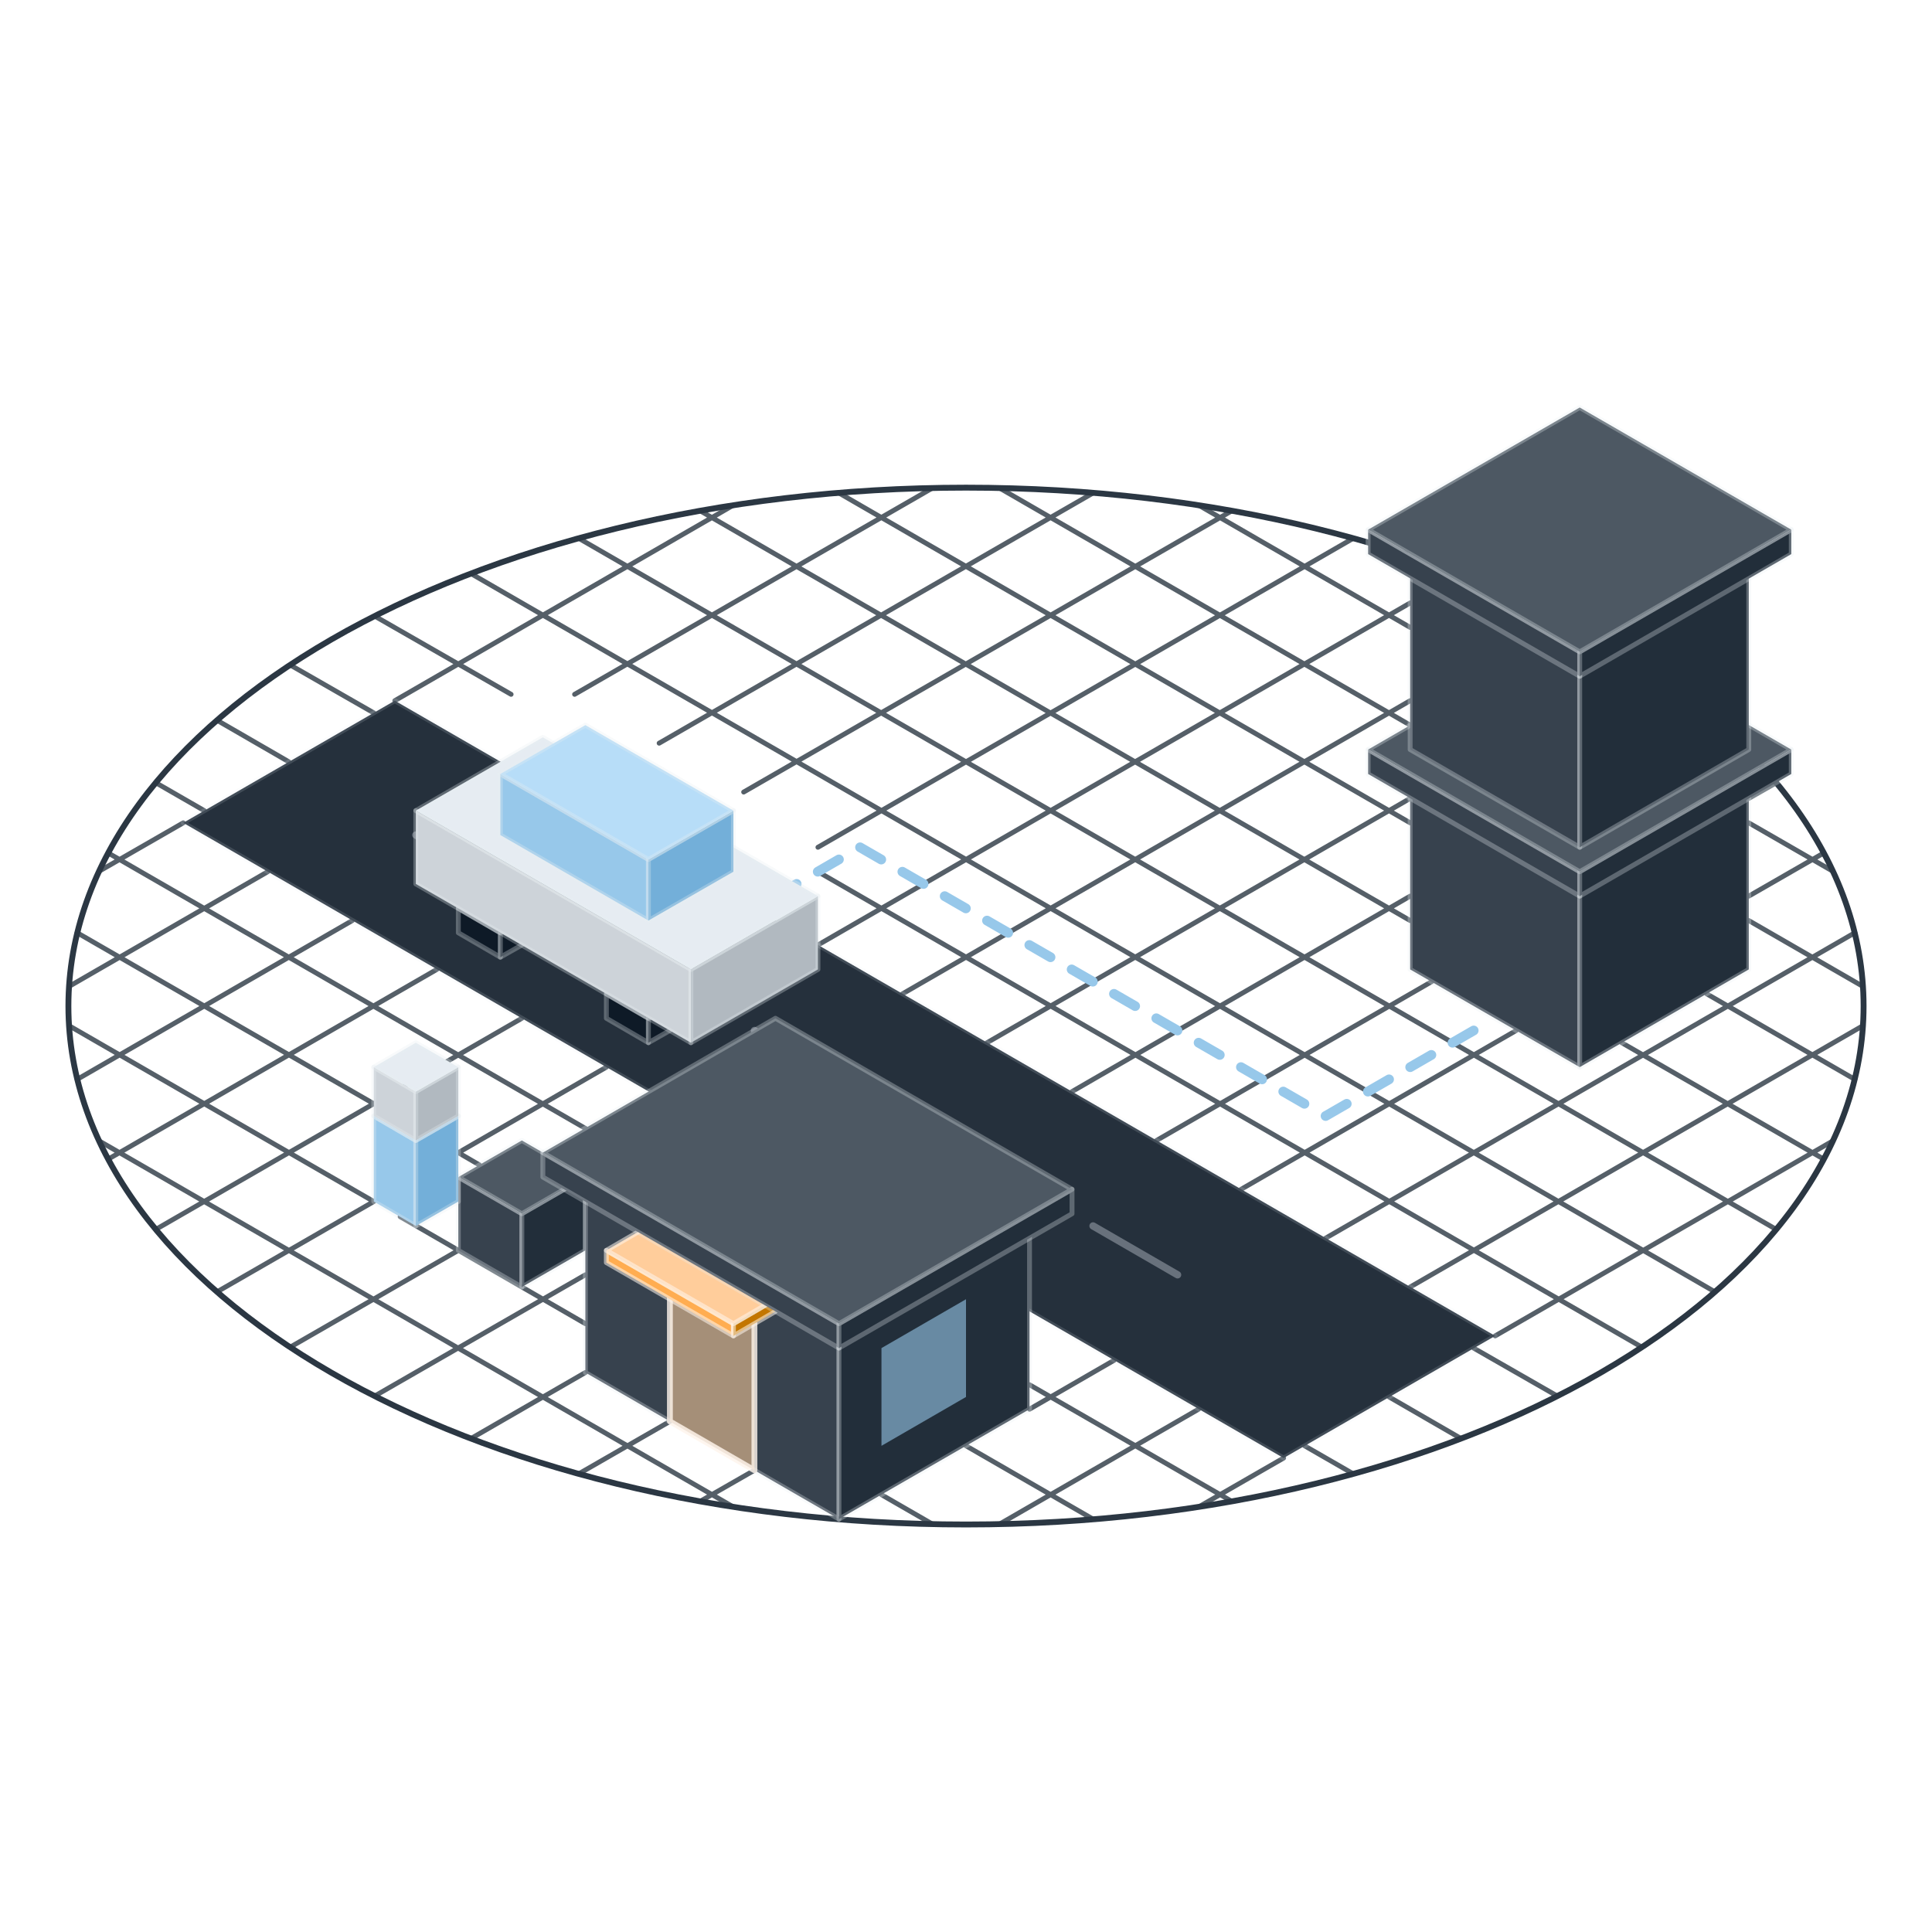
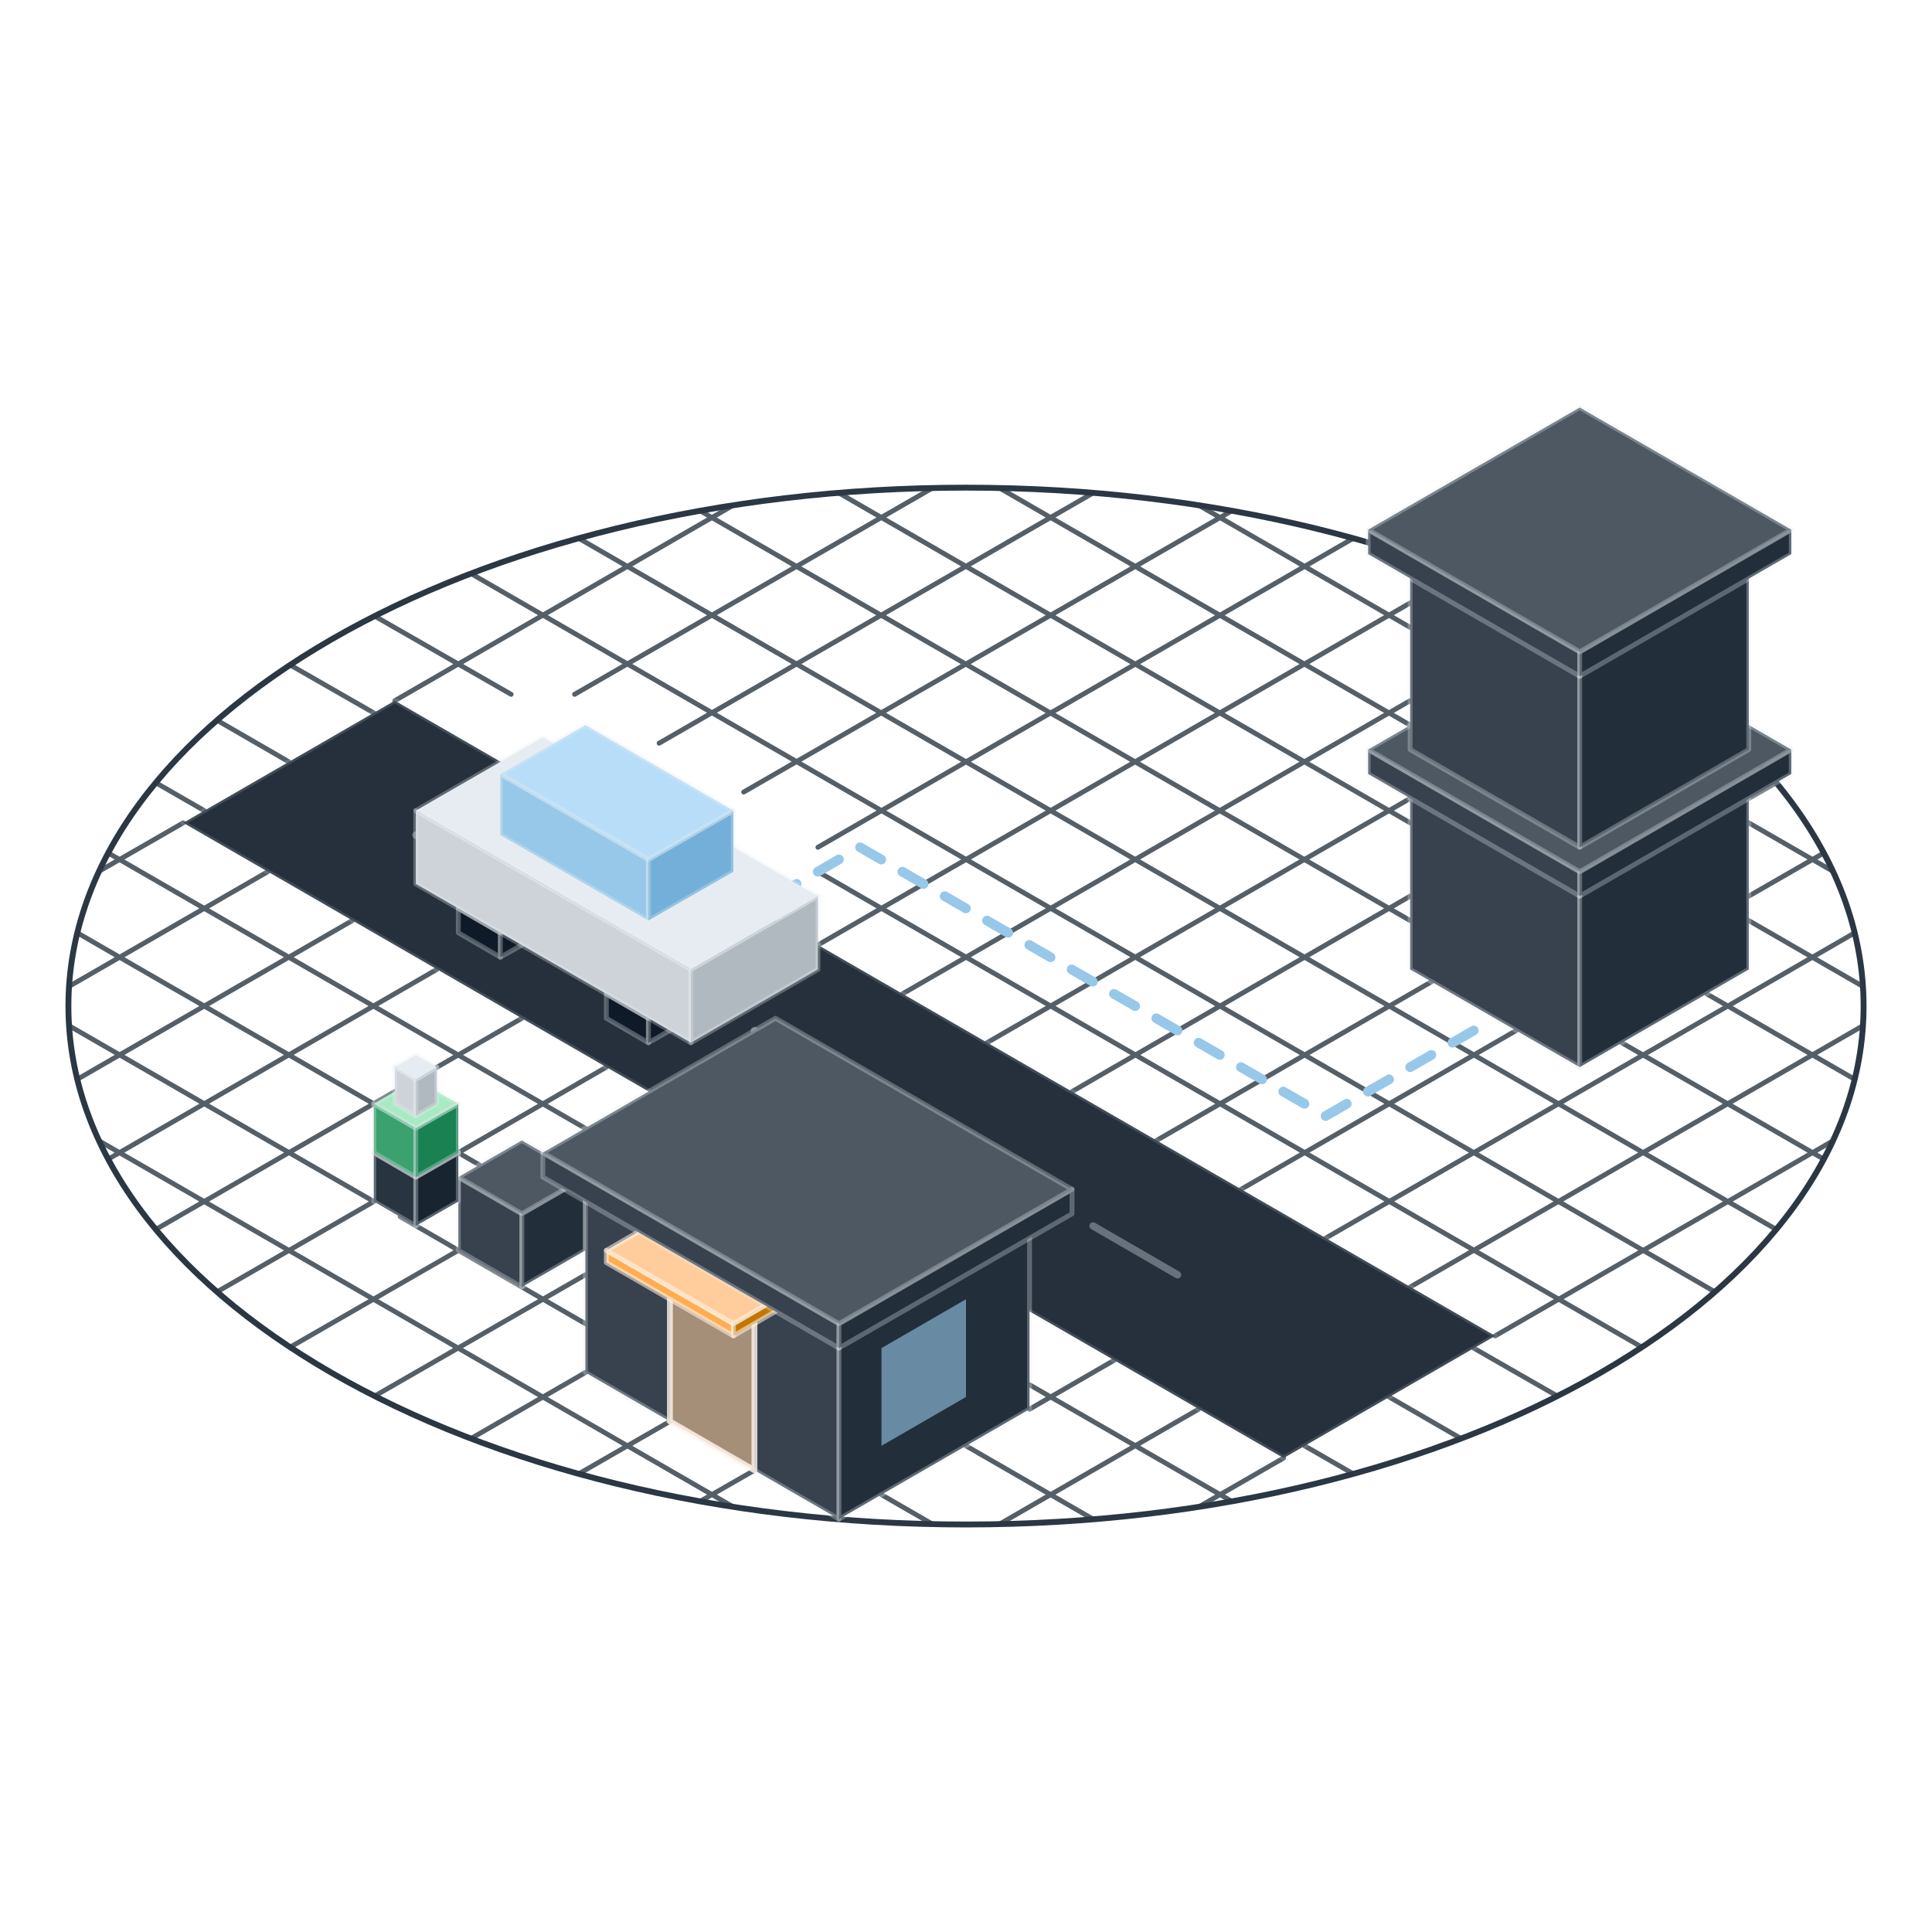
<svg xmlns="http://www.w3.org/2000/svg" id="plain" viewBox="-197.7 -205.9 395.4 395.4" width="480" height="480" role="img" aria-label="On the road: a car and a café, linked to the office">
  <style>svg:target .lbl{display:none}</style>
  <g font-family="Barlow, 'Segoe UI', Roboto, Helvetica, Arial, sans-serif" stroke-linecap="round" stroke-linejoin="round">
-     <path d="M-47.8,-102.4L-116.9,-62.5M-160.2,-37.5L-177.4,-27.6M-6.9,-106.0L-80.1,-63.8M-142.9,-27.5L-183.6,-4.0M26.0,-105.0L-62.8,-53.8M-125.6,-17.5L-181.9,15.0M54.3,-101.3L-45.5,-43.8M-108.3,-7.5L-175.5,31.3M79.2,-95.7L-30.3,-32.5M-90.9,2.5L-165.8,45.7M90.9,-82.5L-30.3,-12.5M-73.6,12.5L-103.9,30.0M-121.2,40.0L-153.3,58.5M90.9,-62.5L-13.0,-2.5M-103.9,50.0L-138.3,69.8M90.9,-42.5L4.3,7.5M-77.9,55.0L-121.0,79.8M90.9,-22.5L21.7,17.5M-77.9,75.0L-101.3,88.5M165.8,-45.7L160.2,-42.5M95.3,-5.0L39.0,27.5M-60.6,85.0L-79.2,95.7M175.5,-31.3L160.2,-22.5M112.6,5.0L56.3,37.5M-43.3,95.0L-54.3,101.3M181.9,-15.0L73.6,47.5M30.3,72.5L13.0,82.5M183.6,4.0L90.9,57.5M47.6,82.5L6.9,106.0M177.4,27.6L108.3,67.5M65.0,92.5L47.8,102.4M47.8,-102.4L90.9,-77.5M160.2,-37.5L177.4,-27.6M6.9,-106.0L90.9,-57.5M160.2,-17.5L183.6,-4.0M-26.0,-105.0L90.9,-37.5M151.6,-2.5L181.9,15.0M-54.3,-101.3L90.9,-17.5M134.2,7.5L175.5,31.3M-79.2,-95.7L165.8,45.7M-101.3,-88.5L153.3,58.5M-121.0,-79.8L-93.1,-63.8M-30.3,-27.5L138.3,69.8M-138.3,-69.8L-121.2,-60.0M103.9,70.0L121.0,79.8M-153.3,-58.5L-138.6,-50.0M86.6,80.0L101.3,88.5M-165.8,-45.7L-155.9,-40.0M69.3,90.0L79.2,95.7M-175.5,-31.3L-69.3,30.0M13.0,77.5L54.3,101.3M-181.9,-15.0L-119.1,21.2M-103.9,30.0L-99.6,32.5M0.0,90.0L26.0,105.0M-183.6,4.0L-121.2,40.0M-115.8,43.1L-77.9,65.0M-17.3,100.0L-6.9,106.0M-177.4,27.6L-47.8,102.4" class="floor" fill="none" stroke="#2B3743" stroke-width="1" stroke-opacity="0.8" />
+     <path d="M-47.8,-102.4L-116.9,-62.5M-160.2,-37.5L-177.4,-27.6M-6.9,-106.0L-80.1,-63.8M-142.9,-27.5L-183.6,-4.0M26.0,-105.0L-62.8,-53.8M-125.6,-17.5L-181.9,15.0M54.3,-101.3L-45.5,-43.8M-108.3,-7.5L-175.5,31.3M79.2,-95.7L-30.3,-32.5M-90.9,2.5L-165.8,45.7M90.9,-82.5L-30.3,-12.5M-73.6,12.5L-103.9,30.0M-121.2,40.0L-153.3,58.5M90.9,-62.5L-13.0,-2.5M-103.9,50.0L-138.3,69.8M90.9,-42.5L4.3,7.5M-77.9,55.0L-121.0,79.8M90.9,-22.5L21.7,17.5M-77.9,75.0L-101.3,88.5M165.8,-45.7L160.2,-42.5M95.3,-5.0L39.0,27.5M-60.6,85.0L-79.2,95.7M175.5,-31.3L160.2,-22.5M112.6,5.0L56.3,37.5M-43.3,95.0L-54.3,101.3M181.9,-15.0L73.6,47.5M30.3,72.5L13.0,82.5M183.6,4.0L90.9,57.5M47.6,82.5L6.9,106.0M177.4,27.6L108.3,67.5M65.0,92.5L47.8,102.4M47.8,-102.4L90.9,-77.5M160.2,-37.5L177.4,-27.6M6.9,-106.0L90.9,-57.5M160.2,-17.5L183.6,-4.0M-26.0,-105.0L90.9,-37.5M151.6,-2.5L181.9,15.0M-54.3,-101.3L90.9,-17.5M134.2,7.5L175.5,31.3M-79.2,-95.7L165.8,45.7M-101.3,-88.5L153.3,58.5M-121.0,-79.8L-93.1,-63.8M-30.3,-27.5L138.3,69.8M-138.3,-69.8L-121.2,-60.0M103.9,70.0L121.0,79.8M-153.3,-58.5L-138.6,-50.0M86.6,80.0L101.3,88.5M-165.8,-45.7L-155.9,-40.0M69.3,90.0L79.2,95.7M-175.5,-31.3L-69.3,30.0M13.0,77.5L54.3,101.3M-181.9,-15.0L-103.9,30.0M-103.9,30.0L-99.6,32.5M0.0,90.0L26.0,105.0M-183.6,4.0L-121.2,40.0M-115.8,43.1L-77.9,65.0M-17.3,100.0L-6.9,106.0M-177.4,27.6L-47.8,102.4" class="floor" fill="none" stroke="#2B3743" stroke-width="1" stroke-opacity="0.8" />
    <ellipse cx="0.0" cy="0.0" rx="183.7" ry="106.1" fill="none" stroke="#2B3743" stroke-width="1.2" />
    <polygon points="-116.9,-62.5 108.3,67.5 65.0,92.5 -160.2,-37.5" fill="#25303C" stroke="#E6ECF2" stroke-width="1" stroke-opacity="0.15" />
    <polyline points="-112.6,-35.0 -95.3,-25.0" fill="none" stroke="#E6ECF2" stroke-width="1.5" stroke-opacity="0.35" />
    <polyline points="-77.9,-15.0 -60.6,-5.0" fill="none" stroke="#E6ECF2" stroke-width="1.5" stroke-opacity="0.35" />
    <polyline points="-43.3,5.0 -26.0,15.0" fill="none" stroke="#E6ECF2" stroke-width="1.5" stroke-opacity="0.35" />
    <polyline points="-8.7,25.0 8.7,35.0" fill="none" stroke="#E6ECF2" stroke-width="1.5" stroke-opacity="0.35" />
    <polyline points="26.0,45.0 43.3,55.0" fill="none" stroke="#E6ECF2" stroke-width="1.5" stroke-opacity="0.35" />
    <g class="pc" data-o="0">
      <polygon points="90.9,-7.5 125.6,12.5 125.6,-27.5 90.9,-47.5" fill="#37424E" stroke="#E6ECF2" stroke-width="1" stroke-opacity="0.3" />
      <polygon points="160.2,-7.5 125.6,12.5 125.6,-27.5 160.2,-47.5" fill="#222E3A" stroke="#E6ECF2" stroke-width="1" stroke-opacity="0.3" />
      <polygon points="125.6,-67.5 160.2,-47.5 125.6,-27.5 90.9,-47.5" fill="#4D5863" stroke="#E6ECF2" stroke-width="1" stroke-opacity="0.3" />
      <polygon points="82.3,-47.5 125.6,-22.5 125.6,-27.5 82.3,-52.5" fill="#37424E" stroke="#E6ECF2" stroke-width="1" stroke-opacity="0.3" />
      <polygon points="168.9,-47.5 125.6,-22.5 125.6,-27.5 168.9,-52.5" fill="#222E3A" stroke="#E6ECF2" stroke-width="1" stroke-opacity="0.3" />
      <polygon points="125.6,-77.5 168.9,-52.5 125.6,-27.5 82.3,-52.5" fill="#4D5863" stroke="#E6ECF2" stroke-width="1" stroke-opacity="0.3" />
    </g>
    <g class="pc" data-o="1">
      <polygon points="90.9,-52.5 125.6,-32.5 125.6,-72.5 90.9,-92.5" fill="#37424E" stroke="#E6ECF2" stroke-width="1" stroke-opacity="0.3" />
      <polygon points="160.2,-52.5 125.6,-32.5 125.6,-72.5 160.2,-92.5" fill="#222E3A" stroke="#E6ECF2" stroke-width="1" stroke-opacity="0.3" />
      <polygon points="125.6,-112.5 160.2,-92.5 125.6,-72.5 90.9,-92.5" fill="#4D5863" stroke="#E6ECF2" stroke-width="1" stroke-opacity="0.3" />
      <polygon points="82.3,-92.5 125.6,-67.5 125.6,-72.5 82.3,-97.5" fill="#37424E" stroke="#E6ECF2" stroke-width="1" stroke-opacity="0.3" />
      <polygon points="168.9,-92.5 125.6,-67.5 125.6,-72.5 168.9,-97.5" fill="#222E3A" stroke="#E6ECF2" stroke-width="1" stroke-opacity="0.3" />
      <polygon points="125.6,-122.5 168.9,-97.5 125.6,-72.5 82.3,-97.5" fill="#4D5863" stroke="#E6ECF2" stroke-width="1" stroke-opacity="0.3" />
    </g>
    <g class="pc" data-o="2">
      <polyline points="103.9,5.0 73.6,22.5 -21.7,-32.5 -43.3,-20.0" fill="none" stroke="#97C8EA" stroke-width="2" stroke-dasharray="5 5" stroke-linecap="round" />
    </g>
    <g class="pc" data-o="3">
      <polygon points="-103.9,-15.0 -95.3,-10.0 -95.3,-15.0 -103.9,-20.0" fill="#0E1A27" stroke="#E6ECF2" stroke-width="1" stroke-opacity="0.3" />
      <polygon points="-90.9,-12.5 -95.3,-10.0 -95.3,-15.0 -90.9,-17.5" fill="#0E1A27" stroke="#E6ECF2" stroke-width="1" stroke-opacity="0.3" />
      <polygon points="-99.6,-22.5 -90.9,-17.5 -95.3,-15.0 -103.9,-20.0" fill="#0E1A27" stroke="#E6ECF2" stroke-width="1" stroke-opacity="0.3" />
      <polygon points="-73.6,2.5 -65.0,7.5 -65.0,2.5 -73.6,-2.5" fill="#0E1A27" stroke="#E6ECF2" stroke-width="1" stroke-opacity="0.3" />
      <polygon points="-60.6,5.0 -65.0,7.5 -65.0,2.5 -60.6,0.0" fill="#0E1A27" stroke="#E6ECF2" stroke-width="1" stroke-opacity="0.3" />
      <polygon points="-69.3,-5.0 -60.6,0.0 -65.0,2.5 -73.6,-2.5" fill="#0E1A27" stroke="#E6ECF2" stroke-width="1" stroke-opacity="0.3" />
      <polygon points="-112.6,-25.0 -56.3,7.5 -56.3,-7.5 -112.6,-40.0" fill="#CDD3D9" stroke="#E6ECF2" stroke-width="1" stroke-opacity="0.3" />
      <polygon points="-30.3,-7.5 -56.3,7.5 -56.3,-7.5 -30.3,-22.5" fill="#B1B9C0" stroke="#E6ECF2" stroke-width="1" stroke-opacity="0.3" />
      <polygon points="-86.6,-55.0 -30.3,-22.5 -56.3,-7.5 -112.6,-40.0" fill="#E6ECF2" stroke="#E6ECF2" stroke-width="1" stroke-opacity="0.3" />
      <polygon points="-95.3,-35.0 -65.0,-17.5 -65.0,-30.0 -95.3,-47.5" fill="#97C8EA" stroke="#E6ECF2" stroke-width="1" stroke-opacity="0.3" />
      <polygon points="-47.6,-27.5 -65.0,-17.5 -65.0,-30.0 -47.6,-40.0" fill="#73AFD9" stroke="#E6ECF2" stroke-width="1" stroke-opacity="0.3" />
      <polygon points="-77.9,-57.5 -47.6,-40.0 -65.0,-30.0 -95.3,-47.5" fill="#B7DDF8" stroke="#E6ECF2" stroke-width="1" stroke-opacity="0.3" />
    </g>
    <g class="pc" data-o="5">
      <polygon points="-103.9,50.0 -90.9,57.5 -90.9,42.5 -103.9,35.0" fill="#37424E" stroke="#E6ECF2" stroke-width="1" stroke-opacity="0.3" />
      <polygon points="-77.9,50.0 -90.9,57.5 -90.9,42.5 -77.9,35.0" fill="#222E3A" stroke="#E6ECF2" stroke-width="1" stroke-opacity="0.3" />
      <polygon points="-90.9,27.5 -77.9,35.0 -90.9,42.5 -103.9,35.0" fill="#4D5863" stroke="#E6ECF2" stroke-width="1" stroke-opacity="0.3" />
    </g>
    <g class="pc" data-o="4">
      <polygon points="-77.9,75.0 -26.0,105.0 -26.0,65.0 -77.9,35.0" fill="#37424E" stroke="#E6ECF2" stroke-width="1" stroke-opacity="0.3" />
      <polygon points="13.0,82.5 -26.0,105.0 -26.0,65.0 13.0,42.5" fill="#222E3A" stroke="#E6ECF2" stroke-width="1" stroke-opacity="0.3" />
      <polygon points="-39.0,12.5 13.0,42.5 -26.0,65.0 -77.9,35.0" fill="#4D5863" stroke="#E6ECF2" stroke-width="1" stroke-opacity="0.3" />
      <polygon points="0.0,80.0 -17.3,90.0 -17.3,70.0 0.0,60.0" fill="#97C8EA" fill-opacity="0.6" />
      <polygon points="-60.6,85.0 -43.3,95.0 -43.3,65.0 -60.6,55.0" fill="#FFCD9B" fill-opacity="0.55" stroke="#FFF5EC" stroke-width="1.2" stroke-opacity="0.8" />
      <polygon points="-73.6,52.5 -47.6,67.5 -47.6,65.0 -73.6,50.0" fill="#FFAD51" stroke="#FFF5EC" stroke-width="1" stroke-opacity="0.55" />
      <polygon points="-39.0,62.5 -47.6,67.5 -47.6,65.0 -39.0,60.0" fill="#C37600" stroke="#FFF5EC" stroke-width="1" stroke-opacity="0.55" />
      <polygon points="-65.0,45.0 -39.0,60.0 -47.6,65.0 -73.6,50.0" fill="#FFCD9B" stroke="#FFF5EC" stroke-width="1" stroke-opacity="0.55" />
      <polygon points="-86.6,35.0 -26.0,70.0 -26.0,65.0 -86.6,30.0" fill="#37424E" stroke="#E6ECF2" stroke-width="1" stroke-opacity="0.3" />
      <polygon points="21.7,42.5 -26.0,70.0 -26.0,65.0 21.7,37.5" fill="#222E3A" stroke="#E6ECF2" stroke-width="1" stroke-opacity="0.3" />
      <polygon points="-39.0,2.5 21.7,37.5 -26.0,65.0 -86.6,30.0" fill="#4D5863" stroke="#E6ECF2" stroke-width="1" stroke-opacity="0.3" />
    </g>
    <g class="pc" data-o="6">
-       <polygon points="-121.2,40.0 -112.6,45.0 -112.6,27.5 -121.2,22.5" fill="#97C8EA" stroke="#E6ECF2" stroke-width="1" stroke-opacity="0.3" />
-       <polygon points="-103.9,40.0 -112.6,45.0 -112.6,27.5 -103.9,22.5" fill="#73AFD9" stroke="#E6ECF2" stroke-width="1" stroke-opacity="0.3" />
-       <polygon points="-112.6,17.5 -103.9,22.5 -112.6,27.5 -121.2,22.5" fill="#B7DDF8" stroke="#E6ECF2" stroke-width="1" stroke-opacity="0.3" />
-       <polygon points="-121.2,22.5 -112.6,27.5 -112.6,17.5 -121.2,12.5" fill="#CDD3D9" stroke="#E6ECF2" stroke-width="1" stroke-opacity="0.3" />
-       <polygon points="-103.9,22.5 -112.6,27.5 -112.6,17.5 -103.9,12.5" fill="#B1B9C0" stroke="#E6ECF2" stroke-width="1" stroke-opacity="0.3" />
-       <polygon points="-112.6,7.5 -103.9,12.5 -112.6,17.5 -121.2,12.5" fill="#E6ECF2" stroke="#E6ECF2" stroke-width="1" stroke-opacity="0.3" />
+       <polygon points="-121.2,40.0 -112.6,45.0 -112.6,35.0 -121.2,30.0" fill="#283440" stroke="#E6ECF2" stroke-width="1" stroke-opacity="0.3" />
+       <polygon points="-103.9,40.0 -112.6,45.0 -112.6,35.0 -103.9,30.0" fill="#182430" stroke="#E6ECF2" stroke-width="1" stroke-opacity="0.3" />
+       <polygon points="-112.6,25.0 -103.9,30.0 -112.6,35.0 -121.2,30.0" fill="#25303C" stroke="#E6ECF2" stroke-width="1" stroke-opacity="0.3" />
+       <polygon points="-121.2,30.0 -112.6,35.0 -112.6,25.0 -121.2,20.0" fill="#3BA16E" stroke="#E6ECF2" stroke-width="1" stroke-opacity="0.3" />
+       <polygon points="-103.9,30.0 -112.6,35.0 -112.6,25.0 -103.9,20.0" fill="#198152" stroke="#E6ECF2" stroke-width="1" stroke-opacity="0.3" />
+       <polygon points="-112.6,15.0 -103.9,20.0 -112.6,25.0 -121.2,20.0" fill="#A9E9C3" stroke="#E6ECF2" stroke-width="1" stroke-opacity="0.3" />
+       <polygon points="-116.9,20.0 -112.6,22.5 -112.6,15.0 -116.9,12.5" fill="#CDD3D9" stroke="#E6ECF2" stroke-width="1" stroke-opacity="0.3" />
+       <polygon points="-108.3,20.0 -112.6,22.5 -112.6,15.0 -108.3,12.5" fill="#B1B9C0" stroke="#E6ECF2" stroke-width="1" stroke-opacity="0.3" />
+       <polygon points="-112.6,10.0 -108.3,12.5 -112.6,15.0 -116.9,12.5" fill="#E6ECF2" stroke="#E6ECF2" stroke-width="1" stroke-opacity="0.3" />
    </g>
    <circle class="tg-a" data-a="a" cx="-71.4" cy="-43.8" r="0" />
    <circle class="tg-a" data-a="b" cx="-32.5" cy="33.8" r="0" />
  </g>
</svg>
